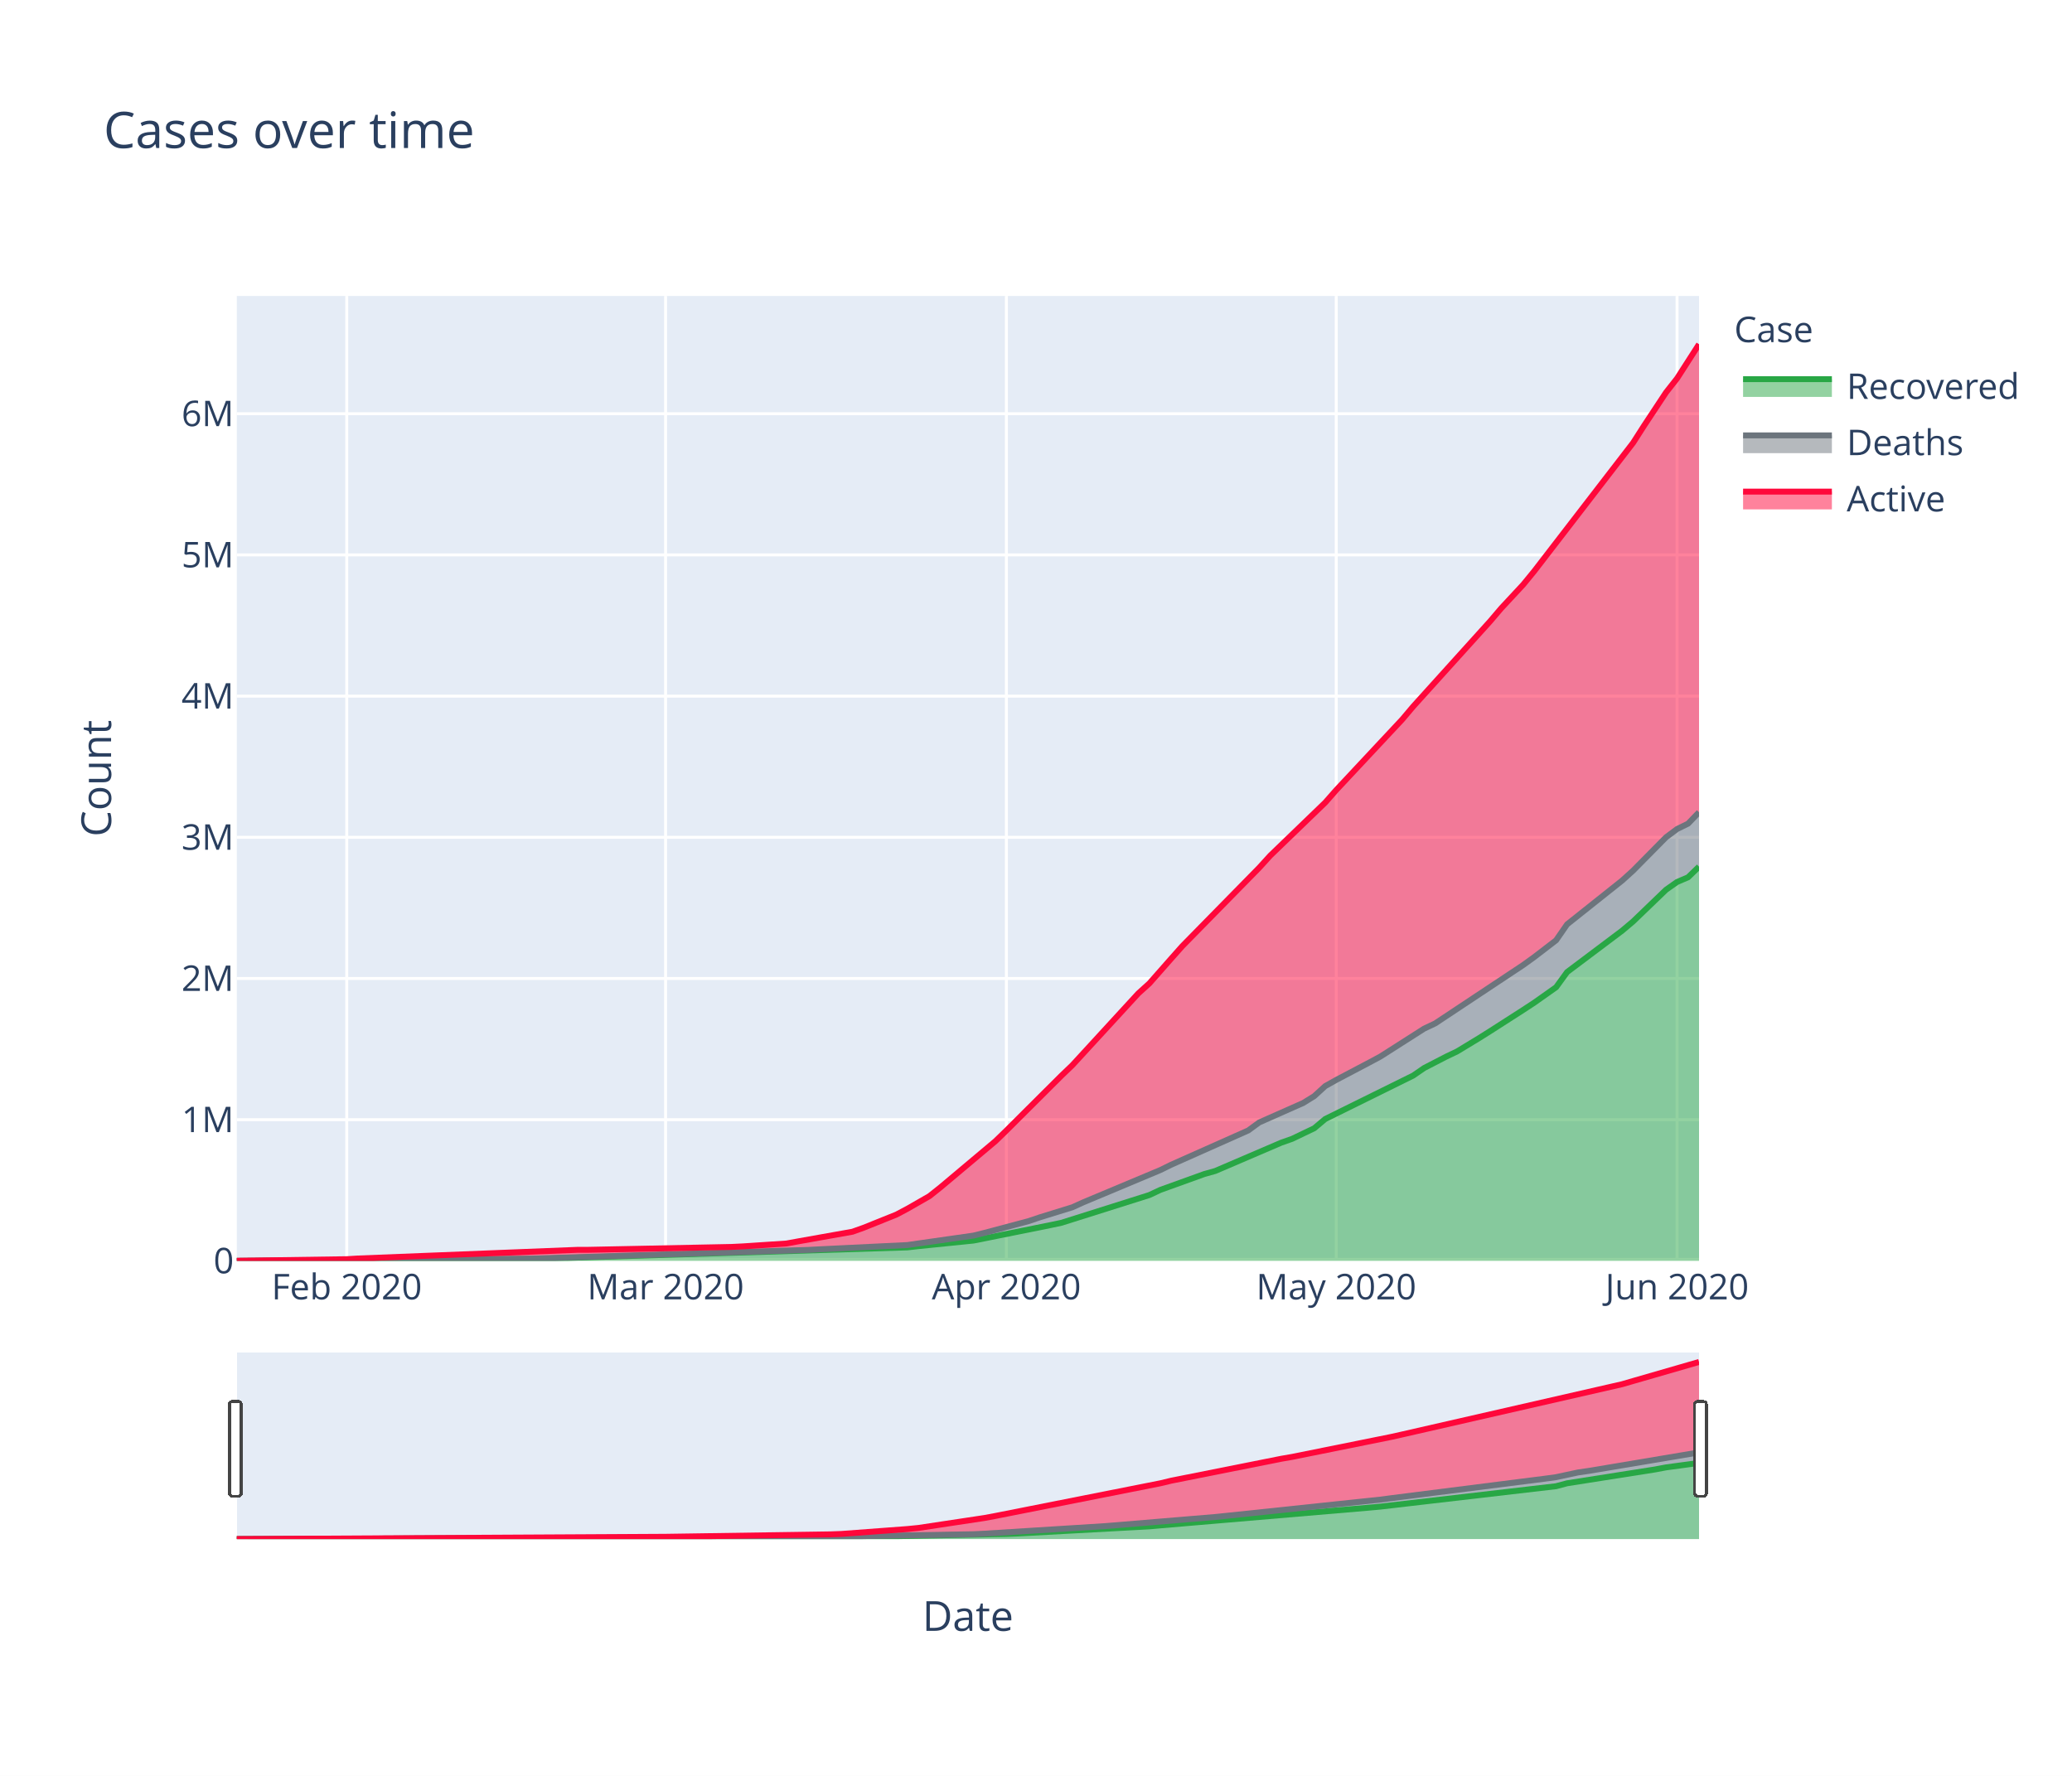
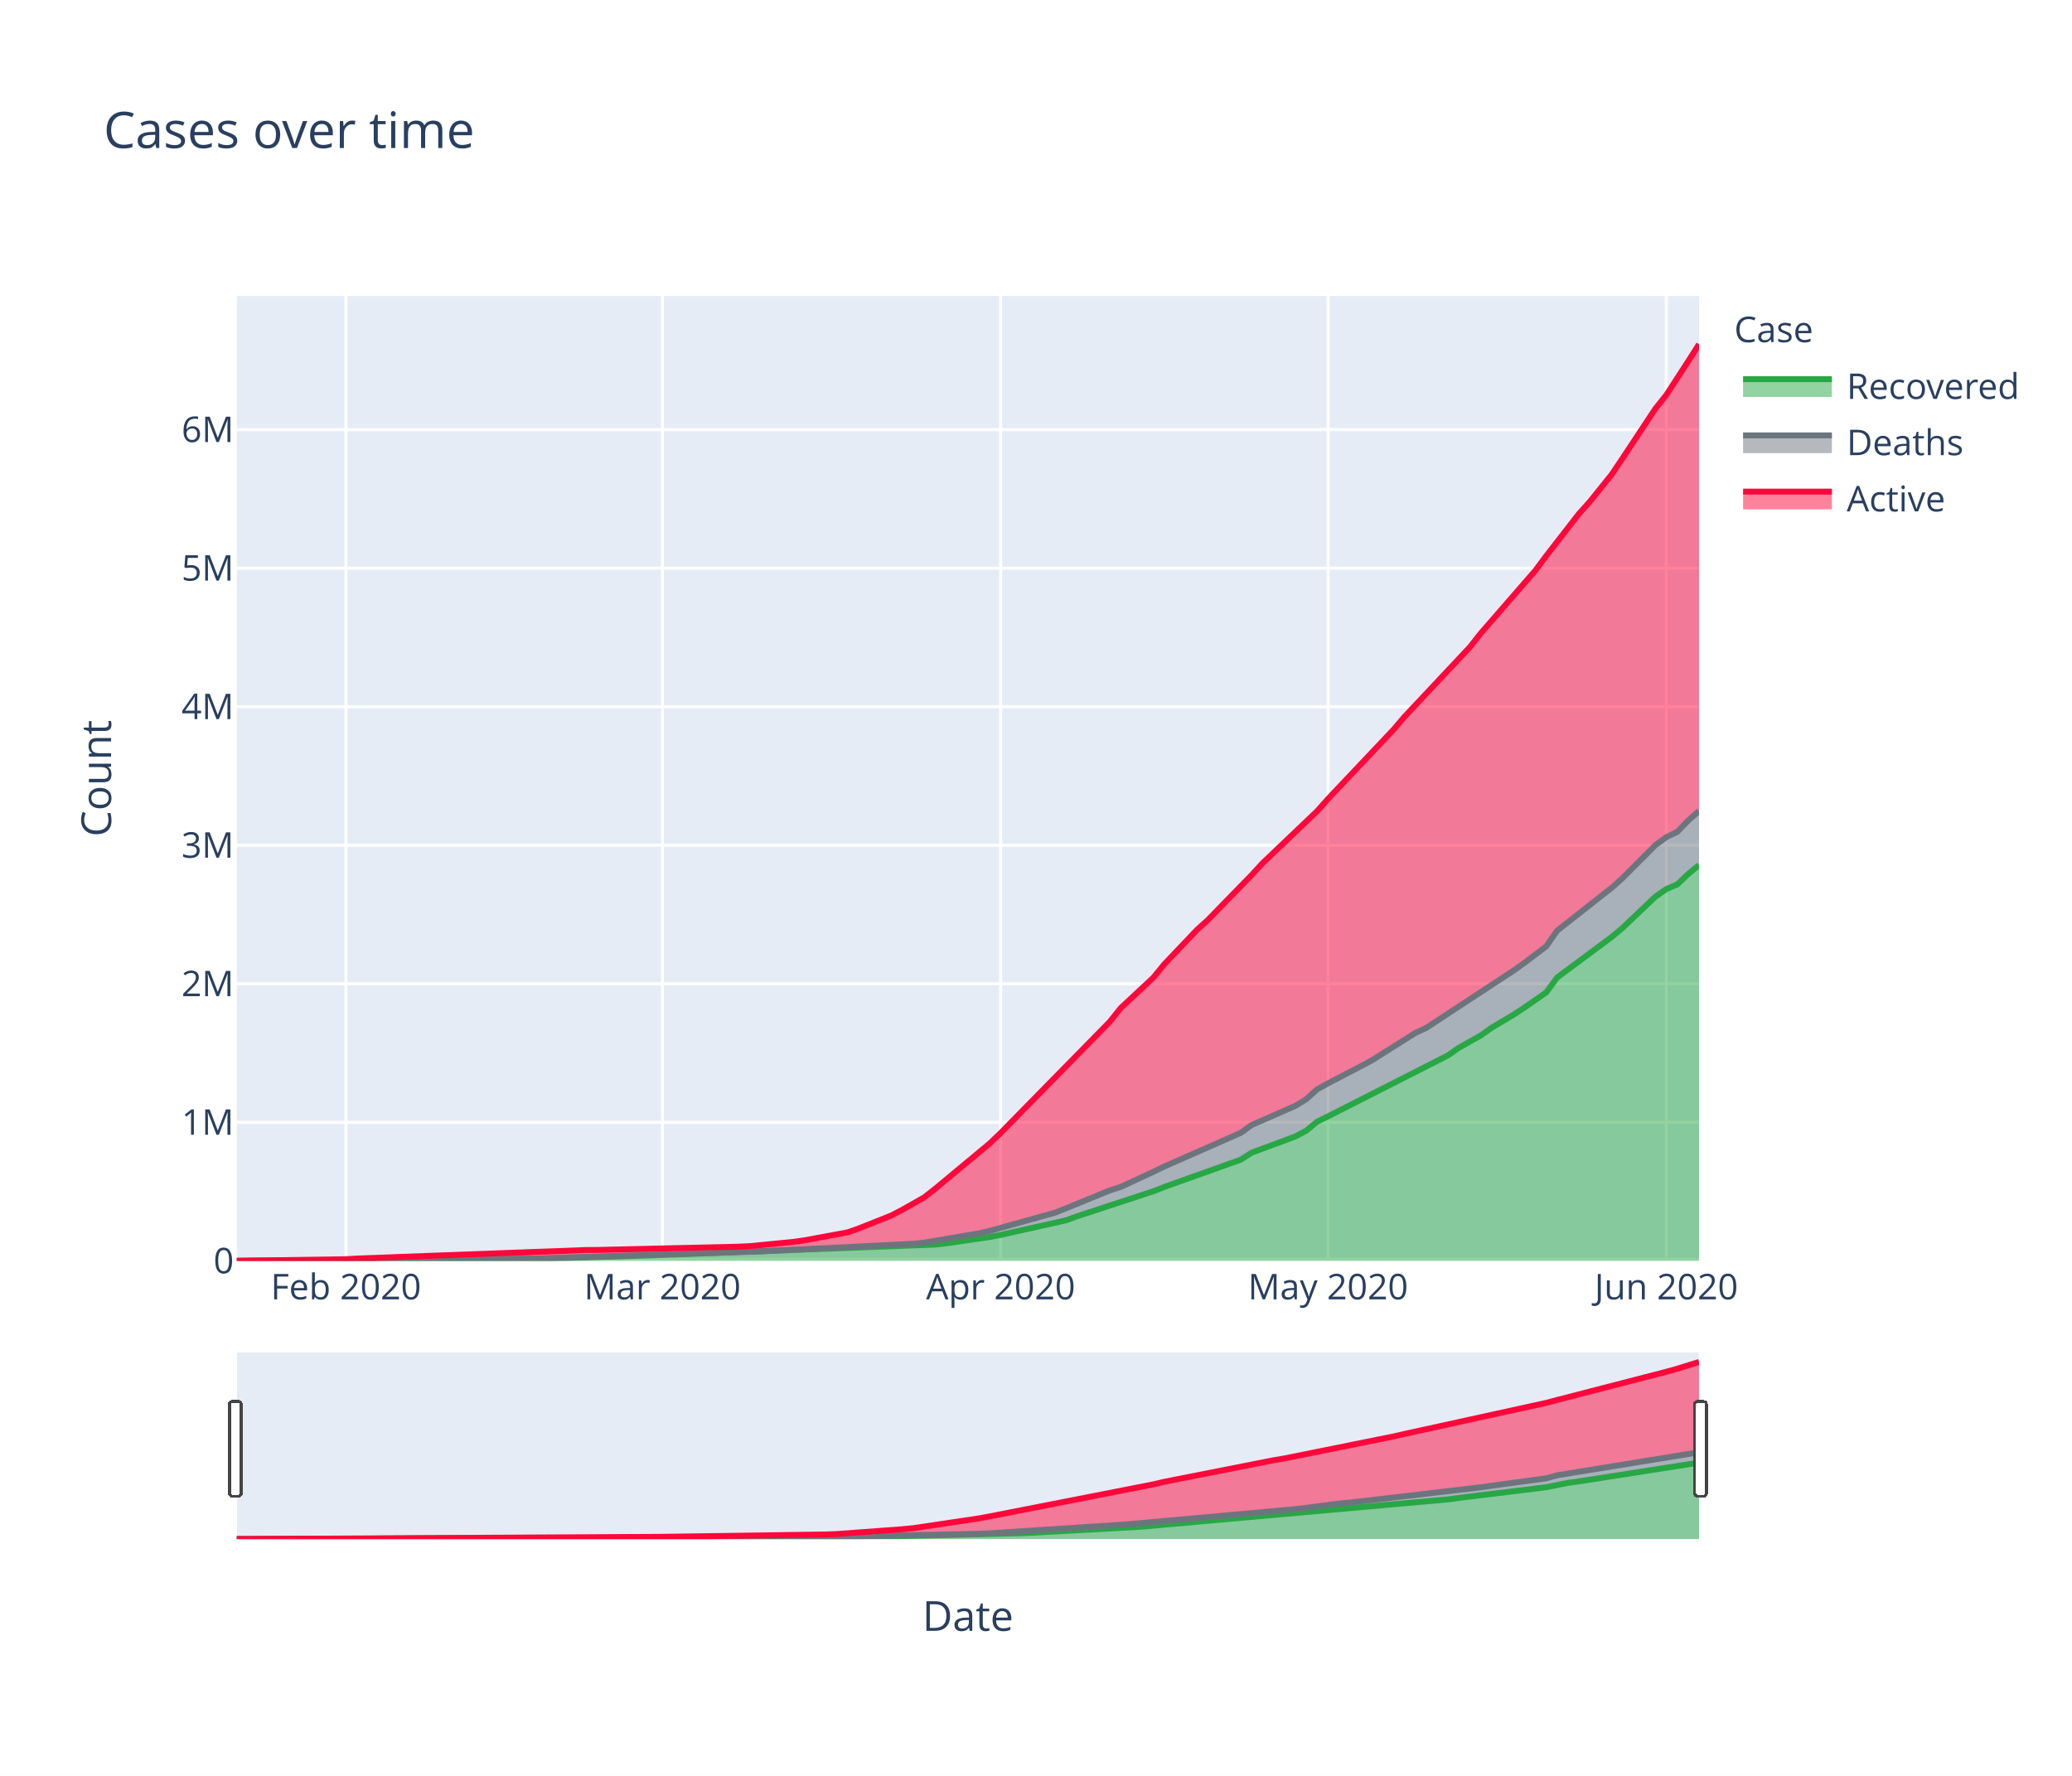
<svg xmlns="http://www.w3.org/2000/svg" class="main-svg" width="700" height="600" style="" viewBox="0 0 700 600">
  <rect x="0" y="0" width="700" height="600" style="fill: rgb(255, 255, 255); fill-opacity: 1;" />
-   <defs id="defs-ade8c0">
+   <defs id="defs-f7fbab">
    <g class="clips">
-       <clipPath id="clipade8c0xyplot" class="plotclip">
+       <clipPath id="clipf7fbabxyplot" class="plotclip">
        <rect width="494" height="326" />
      </clipPath>
-       <clipPath class="axesclip" id="clipade8c0x">
+       <clipPath class="axesclip" id="clipf7fbabx">
        <rect x="80" y="0" width="494" height="600" />
      </clipPath>
-       <clipPath class="axesclip" id="clipade8c0y">
+       <clipPath class="axesclip" id="clipf7fbaby">
        <rect x="0" y="100" width="700" height="326" />
      </clipPath>
-       <clipPath class="axesclip" id="clipade8c0xy">
+       <clipPath class="axesclip" id="clipf7fbabxy">
        <rect x="80" y="100" width="494" height="326" />
      </clipPath>
    </g>
    <g class="gradients" />
  </defs>
  <g class="bglayer">
    <rect class="bg" x="80" y="100" width="494" height="326" style="fill: rgb(229, 236, 246); fill-opacity: 1; stroke-width: 0;" />
  </g>
  <g class="layer-below">
    <g class="imagelayer" />
    <g class="shapelayer" />
  </g>
  <g class="cartesianlayer">
    <g class="subplot xy">
      <g class="layer-subplot">
        <g class="shapelayer" />
        <g class="imagelayer" />
      </g>
      <g class="gridlayer">
        <g class="x">
-           <path class="xgrid crisp" transform="translate(117.14,0)" d="M0,100v326" style="stroke: rgb(255, 255, 255); stroke-opacity: 1; stroke-width: 1px;" />
-           <path class="xgrid crisp" transform="translate(224.86,0)" d="M0,100v326" style="stroke: rgb(255, 255, 255); stroke-opacity: 1; stroke-width: 1px;" />
-           <path class="xgrid crisp" transform="translate(340,0)" d="M0,100v326" style="stroke: rgb(255, 255, 255); stroke-opacity: 1; stroke-width: 1px;" />
-           <path class="xgrid crisp" transform="translate(451.43,0)" d="M0,100v326" style="stroke: rgb(255, 255, 255); stroke-opacity: 1; stroke-width: 1px;" />
-           <path class="xgrid crisp" transform="translate(566.57,0)" d="M0,100v326" style="stroke: rgb(255, 255, 255); stroke-opacity: 1; stroke-width: 1px;" />
+           <path class="xgrid crisp" transform="translate(116.87,0)" d="M0,100v326" style="stroke: rgb(255, 255, 255); stroke-opacity: 1; stroke-width: 1px;" />
+           <path class="xgrid crisp" transform="translate(223.78,0)" d="M0,100v326" style="stroke: rgb(255, 255, 255); stroke-opacity: 1; stroke-width: 1px;" />
+           <path class="xgrid crisp" transform="translate(338.06,0)" d="M0,100v326" style="stroke: rgb(255, 255, 255); stroke-opacity: 1; stroke-width: 1px;" />
+           <path class="xgrid crisp" transform="translate(448.66,0)" d="M0,100v326" style="stroke: rgb(255, 255, 255); stroke-opacity: 1; stroke-width: 1px;" />
+           <path class="xgrid crisp" transform="translate(562.94,0)" d="M0,100v326" style="stroke: rgb(255, 255, 255); stroke-opacity: 1; stroke-width: 1px;" />
        </g>
        <g class="y">
-           <path class="ygrid crisp" transform="translate(0,378.3)" d="M80,0h494" style="stroke: rgb(255, 255, 255); stroke-opacity: 1; stroke-width: 1px;" />
-           <path class="ygrid crisp" transform="translate(0,330.59)" d="M80,0h494" style="stroke: rgb(255, 255, 255); stroke-opacity: 1; stroke-width: 1px;" />
-           <path class="ygrid crisp" transform="translate(0,282.89)" d="M80,0h494" style="stroke: rgb(255, 255, 255); stroke-opacity: 1; stroke-width: 1px;" />
-           <path class="ygrid crisp" transform="translate(0,235.19)" d="M80,0h494" style="stroke: rgb(255, 255, 255); stroke-opacity: 1; stroke-width: 1px;" />
-           <path class="ygrid crisp" transform="translate(0,187.48)" d="M80,0h494" style="stroke: rgb(255, 255, 255); stroke-opacity: 1; stroke-width: 1px;" />
-           <path class="ygrid crisp" transform="translate(0,139.78)" d="M80,0h494" style="stroke: rgb(255, 255, 255); stroke-opacity: 1; stroke-width: 1px;" />
+           <path class="ygrid crisp" transform="translate(0,379.19)" d="M80,0h494" style="stroke: rgb(255, 255, 255); stroke-opacity: 1; stroke-width: 1px;" />
+           <path class="ygrid crisp" transform="translate(0,332.38)" d="M80,0h494" style="stroke: rgb(255, 255, 255); stroke-opacity: 1; stroke-width: 1px;" />
+           <path class="ygrid crisp" transform="translate(0,285.58)" d="M80,0h494" style="stroke: rgb(255, 255, 255); stroke-opacity: 1; stroke-width: 1px;" />
+           <path class="ygrid crisp" transform="translate(0,238.77)" d="M80,0h494" style="stroke: rgb(255, 255, 255); stroke-opacity: 1; stroke-width: 1px;" />
+           <path class="ygrid crisp" transform="translate(0,191.96)" d="M80,0h494" style="stroke: rgb(255, 255, 255); stroke-opacity: 1; stroke-width: 1px;" />
+           <path class="ygrid crisp" transform="translate(0,145.15)" d="M80,0h494" style="stroke: rgb(255, 255, 255); stroke-opacity: 1; stroke-width: 1px;" />
        </g>
      </g>
      <g class="zerolinelayer">
        <path class="yzl zl crisp" transform="translate(0,426)" d="M80,0h494" style="stroke: rgb(255, 255, 255); stroke-opacity: 1; stroke-width: 2px;" />
      </g>
      <path class="xlines-below" />
      <path class="ylines-below" />
      <g class="overlines-below" />
      <g class="xaxislayer-below" />
      <g class="yaxislayer-below" />
      <g class="overaxes-below" />
-       <g class="plot" transform="translate(80, 100)" clip-path="url('#clipade8c0xyplot')">
+       <g class="plot" transform="translate(80, 100)" clip-path="url('#clipf7fbabxyplot')">
        <g class="scatterlayer mlayer">
-           <g class="trace scatter tracea682ce" style="stroke-miterlimit: 2;">
+           <g class="trace scatter tracef809a4" style="stroke-miterlimit: 2;">
            <g class="fills">
              <g>
-                 <path class="js-fill" d="M494,326L0,326L0,326L100.29,325.32L104,325.23L226.57,321.45L230.29,321.02L248.86,319.14L252.57,318.41L274.86,313.92L278.57,313.14L308.29,303.76L312,302.02L326.86,296.66L330.57,295.62L352.86,286.06L356.57,284.75L364,281.19L367.71,278.07L397.43,263.39L401.14,260.84L408.57,257L412.29,255.22L419.71,250.72L423.43,248.38L434.57,241.23L438.29,238.79L445.71,233.55L449.43,228.42L468,214.46L471.71,211.33L482.86,200.6L486.57,197.99L490.29,196.4L494,192.81" style="fill: rgb(40, 167, 69); fill-opacity: 0.5; stroke-width: 0;" />
+                 <path class="js-fill" d="M494,326L0,326L0,326L103.22,325.25L106.91,325.15L140.09,324.14L143.78,324L235.94,320.48L239.63,320.08L254.37,317.93L258.06,317.23L280.18,312.28L283.87,310.94L309.67,302.47L313.36,301.02L339.16,291.81L342.85,289.45L357.6,283.97L361.28,282.03L364.97,278.97L368.66,277.17L409.21,256.55L412.9,253.97L420.27,249.83L423.96,247.21L431.33,242.83L435.01,240.42L442.39,235.28L446.07,230.25L464.51,216.56L468.19,213.48L479.25,202.95L482.94,200.39L486.63,198.83L490.31,195.31L494,192.27" style="fill: rgb(40, 167, 69); fill-opacity: 0.5; stroke-width: 0;" />
              </g>
              <g>
-                 <path class="js-fill" d="M0,326L96.57,325.31L100.29,325.22L193.14,322.29L196.86,322.09L226.57,320.65L230.29,320.11L248.86,317.46L252.57,316.54L267.43,312.59L271.14,311.34L282.29,307.89L286,306.21L312,295.32L315.71,293.5L341.71,281.93L345.43,279.22L360.29,272.64L364,270.34L367.71,266.95L371.43,264.86L382.57,258.99L386.29,257L401.14,247.53L404.86,245.77L434.57,226.06L438.29,223.38L445.71,217.68L449.43,212.3L468,197.52L471.71,194.16L482.86,182.87L486.57,180.1L490.29,178.28L494,174.42L494,192.81L490.29,196.4L486.57,197.99L482.86,200.6L471.71,211.33L468,214.46L449.43,228.42L445.71,233.55L438.29,238.79L434.57,241.23L423.43,248.38L419.71,250.72L412.29,255.22L408.57,257L401.14,260.84L397.43,263.39L367.71,278.07L364,281.19L356.57,284.75L352.86,286.06L330.57,295.62L326.86,296.66L312,302.02L308.29,303.76L278.57,313.14L274.86,313.92L252.57,318.41L248.86,319.14L230.29,321.02L226.57,321.45L104,325.23L100.29,325.32L0,326Z" style="fill: rgb(108, 117, 125); fill-opacity: 0.5; stroke-width: 0;" />
+                 <path class="js-fill" d="M0,326L95.85,325.32L99.54,325.23L173.27,322.9L176.96,322.8L228.57,320.22L232.25,319.83L250.69,316.71L254.37,315.87L276.49,309.7L280.18,308.23L294.93,302.19L298.61,301.02L309.67,295.9L313.36,294.11L339.16,282.75L342.85,280.1L357.6,273.64L361.28,271.39L364.97,268.06L368.66,266.01L379.72,260.25L383.4,258.29L398.15,249L401.84,247.28L431.33,227.93L435.01,225.31L442.39,219.71L446.07,214.43L464.51,199.93L468.19,196.63L479.25,185.55L482.94,182.84L486.63,181.05L490.31,177.26L494,173.98L494,192.27L490.31,195.31L486.63,198.83L482.94,200.39L479.25,202.95L468.19,213.48L464.51,216.56L446.07,230.25L442.39,235.28L435.01,240.42L431.33,242.83L423.96,247.21L420.27,249.83L412.9,253.97L409.21,256.55L368.66,277.17L364.97,278.97L361.28,282.03L357.6,283.97L342.85,289.45L339.16,291.81L313.36,301.02L309.67,302.47L283.87,310.94L280.18,312.28L258.06,317.23L254.37,317.93L239.63,320.08L235.94,320.48L143.78,324L140.09,324.14L106.91,325.15L103.22,325.25L0,326Z" style="fill: rgb(108, 117, 125); fill-opacity: 0.5; stroke-width: 0;" />
              </g>
            </g>
            <g class="errorbars" />
            <g class="lines">
-               <path class="js-line" d="M0,326L100.29,325.32L104,325.23L226.57,321.45L230.29,321.02L248.86,319.14L252.57,318.41L274.86,313.92L278.57,313.14L308.29,303.76L312,302.02L326.86,296.66L330.57,295.62L352.86,286.06L356.57,284.75L364,281.19L367.71,278.07L397.43,263.39L401.14,260.84L408.57,257L412.29,255.22L419.71,250.72L423.43,248.38L434.57,241.23L438.29,238.79L445.71,233.55L449.43,228.42L468,214.46L471.71,211.33L482.86,200.6L486.57,197.99L490.29,196.4L494,192.81" style="vector-effect: non-scaling-stroke; fill: none; stroke: rgb(40, 167, 69); stroke-opacity: 1; stroke-width: 2px; opacity: 1;" />
+               <path class="js-line" d="M0,326L103.22,325.25L106.91,325.15L140.09,324.14L143.78,324L235.94,320.48L239.63,320.08L254.37,317.93L258.06,317.23L280.18,312.28L283.87,310.94L309.67,302.47L313.36,301.02L339.16,291.81L342.85,289.45L357.6,283.97L361.28,282.03L364.97,278.97L368.66,277.17L409.21,256.55L412.9,253.97L420.27,249.83L423.96,247.21L431.33,242.83L435.01,240.42L442.39,235.28L446.07,230.25L464.51,216.56L468.19,213.48L479.25,202.95L482.94,200.39L486.63,198.83L490.31,195.31L494,192.27" style="vector-effect: non-scaling-stroke; fill: none; stroke: rgb(40, 167, 69); stroke-opacity: 1; stroke-width: 2px; opacity: 1;" />
            </g>
            <g class="points" />
            <g class="text" />
          </g>
-           <g class="trace scatter trace8e4d08" style="stroke-miterlimit: 2;">
+           <g class="trace scatter trace201209" style="stroke-miterlimit: 2;">
            <g class="fills">
              <g>
-                 <path class="js-fill" d="M0,325.97L37.14,325.43L40.86,325.2L115.14,322.27L118.86,322.26L167.14,321.29L170.86,321.11L185.71,320.13L189.43,319.45L208,316.15L211.71,314.83L222.86,310.35L226.57,308.38L234,304.12L237.71,301.17L256.29,285.56L260,281.96L278.57,263.45L282.29,259.88L304.57,235.62L308.29,232.26L315.71,223.84L319.43,219.65L345.43,193.15L349.14,189.07L367.71,171.15L371.43,166.92L393.71,143.09L397.43,138.69L423.43,109.9L427.14,105.54L434.57,97.55L438.29,93.01L471.71,49.63L475.43,43.82L482.86,32.58L486.57,27.86L494,16.3L494,174.42L490.29,178.28L486.57,180.1L482.86,182.87L471.71,194.16L468,197.52L449.43,212.3L445.71,217.68L438.29,223.38L434.57,226.06L404.86,245.77L401.14,247.53L386.29,257L382.57,258.99L371.43,264.86L367.71,266.95L364,270.34L360.29,272.64L345.43,279.22L341.71,281.93L315.71,293.5L312,295.32L286,306.21L282.29,307.89L271.14,311.34L267.43,312.59L252.57,316.54L248.86,317.46L230.29,320.11L226.57,320.65L196.86,322.09L193.14,322.29L100.29,325.22L96.57,325.31L0,326Z" style="fill: rgb(255, 7, 58); fill-opacity: 0.5; stroke-width: 0;" />
+                 <path class="js-fill" d="M0,325.97L36.87,325.44L40.55,325.21L117.97,322.33L121.66,322.31L169.58,321.2L173.27,321.03L188.01,319.58L191.7,319.07L206.45,316.34L210.13,315.04L221.19,310.64L224.88,308.71L232.25,304.53L235.94,301.64L254.37,286.32L258.06,282.79L294.93,245.21L298.61,240.59L309.67,230.27L313.36,225.76L324.42,214.12L328.1,210.79L342.85,195.64L346.54,191.64L364.97,174.06L368.66,169.91L390.78,146.52L394.46,142.2L416.58,118.64L420.27,113.96L438.7,92.76L442.39,87.81L453.45,73.56L457.13,69.47L464.51,60.29L468.19,54.81L479.25,38.08L482.94,33.46L490.31,22.11L494,16.3L494,173.98L490.31,177.26L486.63,181.05L482.94,182.84L479.25,185.55L468.19,196.63L464.51,199.93L446.07,214.43L442.39,219.71L435.01,225.31L431.33,227.93L401.84,247.28L398.15,249L383.4,258.29L379.72,260.25L368.66,266.01L364.97,268.06L361.28,271.39L357.6,273.64L342.85,280.1L339.16,282.75L313.36,294.11L309.67,295.9L298.61,301.02L294.93,302.19L280.18,308.23L276.49,309.7L254.37,315.87L250.69,316.71L232.25,319.83L228.57,320.22L176.96,322.8L173.27,322.9L99.54,325.23L95.85,325.32L0,326Z" style="fill: rgb(255, 7, 58); fill-opacity: 0.5; stroke-width: 0;" />
              </g>
            </g>
            <g class="errorbars" />
            <g class="lines">
-               <path class="js-line" d="M0,326L96.57,325.31L100.29,325.22L193.14,322.29L196.86,322.09L226.57,320.65L230.29,320.11L248.86,317.46L252.57,316.54L267.43,312.59L271.14,311.34L282.29,307.89L286,306.21L312,295.32L315.71,293.5L341.71,281.93L345.43,279.22L360.29,272.64L364,270.34L367.71,266.95L371.43,264.86L382.57,258.99L386.29,257L401.14,247.53L404.86,245.77L434.57,226.06L438.29,223.38L445.71,217.68L449.43,212.3L468,197.52L471.71,194.16L482.86,182.87L486.57,180.1L490.29,178.28L494,174.42" style="vector-effect: non-scaling-stroke; fill: none; stroke: rgb(108, 117, 125); stroke-opacity: 1; stroke-width: 2px; opacity: 1;" />
+               <path class="js-line" d="M0,326L95.85,325.32L99.54,325.23L173.27,322.9L176.96,322.8L228.57,320.22L232.25,319.83L250.69,316.71L254.37,315.87L276.49,309.7L280.18,308.23L294.93,302.19L298.61,301.02L309.67,295.9L313.36,294.11L339.16,282.75L342.85,280.1L357.6,273.64L361.28,271.39L364.97,268.06L368.66,266.01L379.72,260.25L383.4,258.29L398.15,249L401.84,247.28L431.33,227.93L435.01,225.31L442.39,219.71L446.07,214.43L464.51,199.93L468.19,196.63L479.25,185.55L482.94,182.84L486.63,181.05L490.31,177.26L494,173.98" style="vector-effect: non-scaling-stroke; fill: none; stroke: rgb(108, 117, 125); stroke-opacity: 1; stroke-width: 2px; opacity: 1;" />
            </g>
            <g class="points" />
            <g class="text" />
          </g>
-           <g class="trace scatter trace390d2e" style="stroke-miterlimit: 2;">
+           <g class="trace scatter trace3e3e44" style="stroke-miterlimit: 2;">
            <g class="fills" />
            <g class="errorbars" />
            <g class="lines">
-               <path class="js-line" d="M0,325.97L37.14,325.43L40.86,325.2L115.14,322.27L118.86,322.26L167.14,321.29L170.86,321.11L185.71,320.13L189.43,319.45L208,316.15L211.71,314.83L222.86,310.35L226.57,308.38L234,304.12L237.71,301.17L256.29,285.56L260,281.96L278.57,263.45L282.29,259.88L304.57,235.62L308.29,232.26L315.71,223.84L319.43,219.65L345.43,193.15L349.14,189.07L367.71,171.15L371.43,166.92L393.71,143.09L397.43,138.69L423.43,109.9L427.14,105.54L434.57,97.55L438.29,93.01L471.71,49.63L475.43,43.82L482.86,32.58L486.57,27.86L494,16.3" style="vector-effect: non-scaling-stroke; fill: none; stroke: rgb(255, 7, 58); stroke-opacity: 1; stroke-width: 2px; opacity: 1;" />
+               <path class="js-line" d="M0,325.97L36.87,325.44L40.55,325.21L117.97,322.33L121.66,322.31L169.58,321.2L173.27,321.03L188.01,319.58L191.7,319.07L206.45,316.34L210.13,315.04L221.19,310.64L224.88,308.71L232.25,304.53L235.94,301.64L254.37,286.32L258.06,282.79L294.93,245.21L298.61,240.59L309.67,230.27L313.36,225.76L324.42,214.12L328.1,210.79L342.85,195.64L346.54,191.64L364.97,174.06L368.66,169.91L390.78,146.52L394.46,142.2L416.58,118.64L420.27,113.96L438.7,92.76L442.39,87.81L453.45,73.56L457.13,69.47L464.51,60.29L468.19,54.81L479.25,38.08L482.94,33.46L490.31,22.11L494,16.3" style="vector-effect: non-scaling-stroke; fill: none; stroke: rgb(255, 7, 58); stroke-opacity: 1; stroke-width: 2px; opacity: 1;" />
            </g>
            <g class="points" />
            <g class="text" />
          </g>
        </g>
      </g>
      <g class="overplot" />
      <path class="xlines-above crisp" style="fill: none;" d="M0,0" />
      <path class="ylines-above crisp" style="fill: none;" d="M0,0" />
      <g class="overlines-above" />
      <g class="xaxislayer-above">
        <g class="xtick">
-           <text text-anchor="middle" x="0" y="439" transform="translate(117.14,0)" style="font-family: 'Open Sans', verdana, arial, sans-serif; font-size: 12px; fill: rgb(42, 63, 95); fill-opacity: 1; white-space: pre;">Feb 2020</text>
-         </g>
-         <g class="xtick">
-           <text text-anchor="middle" x="0" y="439" transform="translate(224.86,0)" style="font-family: 'Open Sans', verdana, arial, sans-serif; font-size: 12px; fill: rgb(42, 63, 95); fill-opacity: 1; white-space: pre;">Mar 2020</text>
-         </g>
-         <g class="xtick">
-           <text text-anchor="middle" x="0" y="439" transform="translate(340,0)" style="font-family: 'Open Sans', verdana, arial, sans-serif; font-size: 12px; fill: rgb(42, 63, 95); fill-opacity: 1; white-space: pre;">Apr 2020</text>
-         </g>
-         <g class="xtick">
-           <text text-anchor="middle" x="0" y="439" transform="translate(451.43,0)" style="font-family: 'Open Sans', verdana, arial, sans-serif; font-size: 12px; fill: rgb(42, 63, 95); fill-opacity: 1; white-space: pre;">May 2020</text>
-         </g>
-         <g class="xtick">
-           <text text-anchor="middle" x="0" y="439" transform="translate(566.57,0)" style="font-family: 'Open Sans', verdana, arial, sans-serif; font-size: 12px; fill: rgb(42, 63, 95); fill-opacity: 1; white-space: pre;">Jun 2020</text>
+           <text text-anchor="middle" x="0" y="439" transform="translate(116.87,0)" style="font-family: 'Open Sans', verdana, arial, sans-serif; font-size: 12px; fill: rgb(42, 63, 95); fill-opacity: 1; white-space: pre;">Feb 2020</text>
+         </g>
+         <g class="xtick">
+           <text text-anchor="middle" x="0" y="439" transform="translate(223.78,0)" style="font-family: 'Open Sans', verdana, arial, sans-serif; font-size: 12px; fill: rgb(42, 63, 95); fill-opacity: 1; white-space: pre;">Mar 2020</text>
+         </g>
+         <g class="xtick">
+           <text text-anchor="middle" x="0" y="439" transform="translate(338.06,0)" style="font-family: 'Open Sans', verdana, arial, sans-serif; font-size: 12px; fill: rgb(42, 63, 95); fill-opacity: 1; white-space: pre;">Apr 2020</text>
+         </g>
+         <g class="xtick">
+           <text text-anchor="middle" x="0" y="439" transform="translate(448.66,0)" style="font-family: 'Open Sans', verdana, arial, sans-serif; font-size: 12px; fill: rgb(42, 63, 95); fill-opacity: 1; white-space: pre;">May 2020</text>
+         </g>
+         <g class="xtick">
+           <text text-anchor="middle" x="0" y="439" transform="translate(562.94,0)" style="font-family: 'Open Sans', verdana, arial, sans-serif; font-size: 12px; fill: rgb(42, 63, 95); fill-opacity: 1; white-space: pre;">Jun 2020</text>
        </g>
      </g>
      <g class="yaxislayer-above">
        <g class="ytick">
          <text text-anchor="end" x="79" y="4.2" transform="translate(0,426)" style="font-family: 'Open Sans', verdana, arial, sans-serif; font-size: 12px; fill: rgb(42, 63, 95); fill-opacity: 1; white-space: pre;">0</text>
        </g>
        <g class="ytick">
-           <text text-anchor="end" x="79" y="4.2" transform="translate(0,378.3)" style="font-family: 'Open Sans', verdana, arial, sans-serif; font-size: 12px; fill: rgb(42, 63, 95); fill-opacity: 1; white-space: pre;">1M</text>
-         </g>
-         <g class="ytick">
-           <text text-anchor="end" x="79" y="4.2" transform="translate(0,330.59)" style="font-family: 'Open Sans', verdana, arial, sans-serif; font-size: 12px; fill: rgb(42, 63, 95); fill-opacity: 1; white-space: pre;">2M</text>
-         </g>
-         <g class="ytick">
-           <text text-anchor="end" x="79" y="4.2" transform="translate(0,282.89)" style="font-family: 'Open Sans', verdana, arial, sans-serif; font-size: 12px; fill: rgb(42, 63, 95); fill-opacity: 1; white-space: pre;">3M</text>
-         </g>
-         <g class="ytick">
-           <text text-anchor="end" x="79" y="4.2" transform="translate(0,235.19)" style="font-family: 'Open Sans', verdana, arial, sans-serif; font-size: 12px; fill: rgb(42, 63, 95); fill-opacity: 1; white-space: pre;">4M</text>
-         </g>
-         <g class="ytick">
-           <text text-anchor="end" x="79" y="4.2" transform="translate(0,187.48)" style="font-family: 'Open Sans', verdana, arial, sans-serif; font-size: 12px; fill: rgb(42, 63, 95); fill-opacity: 1; white-space: pre;">5M</text>
-         </g>
-         <g class="ytick">
-           <text text-anchor="end" x="79" y="4.2" transform="translate(0,139.78)" style="font-family: 'Open Sans', verdana, arial, sans-serif; font-size: 12px; fill: rgb(42, 63, 95); fill-opacity: 1; white-space: pre;">6M</text>
+           <text text-anchor="end" x="79" y="4.2" transform="translate(0,379.19)" style="font-family: 'Open Sans', verdana, arial, sans-serif; font-size: 12px; fill: rgb(42, 63, 95); fill-opacity: 1; white-space: pre;">1M</text>
+         </g>
+         <g class="ytick">
+           <text text-anchor="end" x="79" y="4.2" transform="translate(0,332.38)" style="font-family: 'Open Sans', verdana, arial, sans-serif; font-size: 12px; fill: rgb(42, 63, 95); fill-opacity: 1; white-space: pre;">2M</text>
+         </g>
+         <g class="ytick">
+           <text text-anchor="end" x="79" y="4.2" transform="translate(0,285.58)" style="font-family: 'Open Sans', verdana, arial, sans-serif; font-size: 12px; fill: rgb(42, 63, 95); fill-opacity: 1; white-space: pre;">3M</text>
+         </g>
+         <g class="ytick">
+           <text text-anchor="end" x="79" y="4.2" transform="translate(0,238.77)" style="font-family: 'Open Sans', verdana, arial, sans-serif; font-size: 12px; fill: rgb(42, 63, 95); fill-opacity: 1; white-space: pre;">4M</text>
+         </g>
+         <g class="ytick">
+           <text text-anchor="end" x="79" y="4.2" transform="translate(0,191.96)" style="font-family: 'Open Sans', verdana, arial, sans-serif; font-size: 12px; fill: rgb(42, 63, 95); fill-opacity: 1; white-space: pre;">5M</text>
+         </g>
+         <g class="ytick">
+           <text text-anchor="end" x="79" y="4.2" transform="translate(0,145.15)" style="font-family: 'Open Sans', verdana, arial, sans-serif; font-size: 12px; fill: rgb(42, 63, 95); fill-opacity: 1; white-space: pre;">6M</text>
        </g>
      </g>
      <g class="overaxes-above" />
    </g>
  </g>
  <g class="polarlayer" />
  <g class="ternarylayer" />
  <g class="geolayer" />
  <g class="funnelarealayer" />
  <g class="pielayer" />
  <g class="treemaplayer" />
  <g class="sunburstlayer" />
  <g class="glimages" />
-   <defs id="topdefs-ade8c0">
+   <defs id="topdefs-f7fbab">
    <g class="clips" />
-     <clipPath id="legendade8c0">
+     <clipPath id="legendf7fbab">
      <rect width="104" height="83" x="0" y="0" />
    </clipPath>
-     <clipPath id="rangesliderx-ade8c0">
+     <clipPath id="rangesliderx-f7fbab">
      <rect x="0" y="0" width="494" height="63" />
    </clipPath>
  </defs>
  <g class="layer-above">
    <g class="imagelayer" />
    <g class="shapelayer" />
  </g>
  <g class="infolayer">
    <g class="legend" pointer-events="all" transform="translate(583.88, 100)">
      <rect class="bg" shape-rendering="crispEdges" style="stroke: rgb(68, 68, 68); stroke-opacity: 1; fill: rgb(255, 255, 255); fill-opacity: 1; stroke-width: 0px;" width="104" height="83" x="0" y="0" />
-       <g class="scrollbox" transform="translate(0, 0)" clip-path="url('#legendade8c0')">
+       <g class="scrollbox" transform="translate(0, 0)" clip-path="url('#legendf7fbab')">
        <text class="legendtitletext user-select-none" text-anchor="start" x="2" y="15.6" style="font-family: 'Open Sans', verdana, arial, sans-serif; font-size: 12px; fill: rgb(42, 63, 95); fill-opacity: 1; white-space: pre;">Case</text>
        <g class="groups" transform="translate(0, 0)">
          <g class="traces" transform="translate(0, 30.1)" style="opacity: 1;">
            <text class="legendtext user-select-none" text-anchor="start" x="40" y="4.68" style="font-family: 'Open Sans', verdana, arial, sans-serif; font-size: 12px; fill: rgb(42, 63, 95); fill-opacity: 1; white-space: pre;">Recovered</text>
            <g class="layers">
              <g class="legendfill">
                <path class="js-fill" d="M5,-2h30v6h-30z" style="stroke-width: 0; fill: rgb(40, 167, 69); fill-opacity: 0.5;" />
              </g>
              <g class="legendlines">
                <path class="js-line" d="M5,-2h30" style="fill: none; stroke: rgb(40, 167, 69); stroke-opacity: 1; stroke-width: 2px;" />
              </g>
              <g class="legendsymbols">
                <g class="legendpoints" />
              </g>
            </g>
            <rect class="legendtoggle" pointer-events="all" x="0" y="-9.5" width="98.031" height="19" style="cursor: pointer; fill: rgb(0, 0, 0); fill-opacity: 0;" />
          </g>
        </g>
        <g class="groups" transform="translate(0, 0)">
          <g class="traces" transform="translate(0, 49.1)" style="opacity: 1;">
            <text class="legendtext user-select-none" text-anchor="start" x="40" y="4.68" style="font-family: 'Open Sans', verdana, arial, sans-serif; font-size: 12px; fill: rgb(42, 63, 95); fill-opacity: 1; white-space: pre;">Deaths</text>
            <g class="layers">
              <g class="legendfill">
                <path class="js-fill" d="M5,-2h30v6h-30z" style="stroke-width: 0; fill: rgb(108, 117, 125); fill-opacity: 0.5;" />
              </g>
              <g class="legendlines">
                <path class="js-line" d="M5,-2h30" style="fill: none; stroke: rgb(108, 117, 125); stroke-opacity: 1; stroke-width: 2px;" />
              </g>
              <g class="legendsymbols">
                <g class="legendpoints" />
              </g>
            </g>
            <rect class="legendtoggle" pointer-events="all" x="0" y="-9.5" width="98.031" height="19" style="cursor: pointer; fill: rgb(0, 0, 0); fill-opacity: 0;" />
          </g>
        </g>
        <g class="groups" transform="translate(0, 0)">
          <g class="traces" transform="translate(0, 68.1)" style="opacity: 1;">
            <text class="legendtext user-select-none" text-anchor="start" x="40" y="4.68" style="font-family: 'Open Sans', verdana, arial, sans-serif; font-size: 12px; fill: rgb(42, 63, 95); fill-opacity: 1; white-space: pre;">Active</text>
            <g class="layers">
              <g class="legendfill">
                <path class="js-fill" d="M5,-2h30v6h-30z" style="stroke-width: 0; fill: rgb(255, 7, 58); fill-opacity: 0.5;" />
              </g>
              <g class="legendlines">
                <path class="js-line" d="M5,-2h30" style="fill: none; stroke: rgb(255, 7, 58); stroke-opacity: 1; stroke-width: 2px;" />
              </g>
              <g class="legendsymbols">
                <g class="legendpoints" />
              </g>
            </g>
            <rect class="legendtoggle" pointer-events="all" x="0" y="-9.5" width="98.031" height="19" style="cursor: pointer; fill: rgb(0, 0, 0); fill-opacity: 0;" />
          </g>
        </g>
      </g>
      <rect class="scrollbar" rx="20" ry="3" width="0" height="0" x="0" y="0" style="fill: rgb(128, 139, 164); fill-opacity: 1;" />
    </g>
    <g class="g-gtitle">
      <text class="gtitle" x="35" y="50" text-anchor="start" dy="0em" style="font-family: 'Open Sans', verdana, arial, sans-serif; font-size: 17px; fill: rgb(42, 63, 95); opacity: 1; font-weight: normal; white-space: pre;">Cases over time</text>
    </g>
    <g class="rangeslider-container" pointer-events="all" transform="translate(80,457)">
      <rect class="rangeslider-bg" x="0" y="0" shape-rendering="crispEdges" width="494" height="63" transform="translate(0,0)" fill="#E5ECF6" stroke="#444" stroke-width="0" />
-       <g class="rangeslider-rangeplot xy" clip-path="url('#rangesliderx-ade8c0')">
+       <g class="rangeslider-rangeplot xy" clip-path="url('#rangesliderx-f7fbab')">
        <g class="layer-subplot">
          <g class="shapelayer" />
          <g class="imagelayer" />
        </g>
        <g class="gridlayer">
          <g class="x" />
          <g class="y" />
        </g>
        <g class="zerolinelayer" />
        <path class="xlines-below" />
        <path class="ylines-below" />
        <g class="overlines-below" />
        <g class="xaxislayer-below" />
        <g class="yaxislayer-below" />
        <g class="overaxes-below" />
        <g class="plot">
          <g class="scatterlayer mlayer rangeplot">
-             <g class="trace scatter tracea682ce" style="stroke-miterlimit: 2;">
+             <g class="trace scatter tracef809a4" style="stroke-miterlimit: 2;">
              <g class="fills">
                <g>
-                   <path class="js-fill" d="M494,63L0,63L0,63L208,62.25L211.71,62.23L260,61.27L263.71,61.12L308.29,58.7L312,58.37L382.57,52.37L386.29,52.03L445.71,45.13L449.43,44.14L479.14,39.47L482.86,38.77L494,37.26" style="fill: rgb(40, 167, 69); fill-opacity: 0.5; stroke-width: 0;" />
+                   <path class="js-fill" d="M494,63L0,63L0,63L210.13,62.25L213.82,62.22L265.43,61.01L269.12,60.83L302.3,59.01L305.99,58.78L409.21,49.58L412.9,49.08L438.7,45.93L442.39,45.47L449.76,43.99L453.45,43.49L494,37.16" style="fill: rgb(40, 167, 69); fill-opacity: 0.5; stroke-width: 0;" />
                </g>
                <g>
-                   <path class="js-fill" d="M0,63L193.14,62.28L196.86,62.24L248.86,61.35L252.57,61.17L293.43,58.61L297.14,58.31L330.57,55.53L334.29,55.15L386.29,49.67L390,49.18L442,42.58L445.71,42.07L453.14,40.48L456.86,39.94L494,33.71L494,37.26L482.86,38.77L479.14,39.47L449.43,44.14L445.71,45.13L386.29,52.03L382.57,52.37L312,58.37L308.29,58.7L263.71,61.12L260,61.27L211.71,62.23L208,62.25L0,63Z" style="fill: rgb(108, 117, 125); fill-opacity: 0.5; stroke-width: 0;" />
+                   <path class="js-fill" d="M0,63L195.39,62.26L199.07,62.24L250.69,61.21L254.37,61.04L298.61,58.17L302.3,57.88L357.6,52.88L361.28,52.45L372.34,50.99L376.03,50.67L420.27,45.5L423.96,44.96L442.39,42.46L446.07,41.44L490.31,34.26L494,33.62L494,37.16L453.45,43.49L449.76,43.99L442.39,45.47L438.7,45.93L412.9,49.08L409.21,49.58L305.99,58.78L302.3,59.01L269.12,60.83L265.43,61.01L213.82,62.22L210.13,62.25L0,63Z" style="fill: rgb(108, 117, 125); fill-opacity: 0.5; stroke-width: 0;" />
                </g>
              </g>
              <g class="errorbars" />
              <g class="lines">
-                 <path class="js-line" d="M0,63L208,62.25L211.71,62.23L260,61.27L263.71,61.12L308.29,58.7L312,58.37L382.57,52.37L386.29,52.03L445.71,45.13L449.43,44.14L479.14,39.47L482.86,38.77L494,37.26" style="vector-effect: non-scaling-stroke; fill: none; stroke: rgb(40, 167, 69); stroke-opacity: 1; stroke-width: 2px; opacity: 1;" />
+                 <path class="js-line" d="M0,63L210.13,62.25L213.82,62.22L265.43,61.01L269.12,60.83L302.3,59.01L305.99,58.78L409.21,49.58L412.9,49.08L438.7,45.93L442.39,45.47L449.76,43.99L453.45,43.49L494,37.16" style="vector-effect: non-scaling-stroke; fill: none; stroke: rgb(40, 167, 69); stroke-opacity: 1; stroke-width: 2px; opacity: 1;" />
              </g>
              <g class="points" />
              <g class="text" />
            </g>
-             <g class="trace scatter trace8e4d08" style="stroke-miterlimit: 2;">
+             <g class="trace scatter trace201209" style="stroke-miterlimit: 2;">
              <g class="fills">
                <g>
-                   <path class="js-fill" d="M0,62.99L141.14,62.24L144.86,62.22L200.57,61.4L204.29,61.26L226.57,59.6L230.29,59.23L252.57,55.87L256.29,55.18L312,44.15L315.71,43.26L352.86,35.86L356.57,35.22L390,28.48L393.71,27.65L468,10.67L471.71,9.59L494,3.15L494,33.71L456.86,39.94L453.14,40.48L445.71,42.07L442,42.58L390,49.18L386.29,49.67L334.29,55.15L330.57,55.53L297.14,58.31L293.43,58.61L252.57,61.17L248.86,61.35L196.86,62.24L193.14,62.28L0,63Z" style="fill: rgb(255, 7, 58); fill-opacity: 0.5; stroke-width: 0;" />
+                   <path class="js-fill" d="M0,62.99L140.09,62.25L143.78,62.23L199.07,61.43L202.76,61.29L224.88,59.66L228.57,59.3L250.69,56.01L254.37,55.33L309.67,44.5L313.36,43.63L350.22,36.37L353.91,35.75L390.78,28.32L394.46,27.48L442.39,16.97L446.07,15.99L482.94,6.47L486.63,5.45L494,3.15L494,33.62L490.31,34.26L446.07,41.44L442.39,42.46L423.96,44.96L420.27,45.5L376.03,50.67L372.34,50.99L361.28,52.45L357.6,52.88L302.3,57.88L298.61,58.17L254.37,61.04L250.69,61.21L199.07,62.24L195.39,62.26L0,63Z" style="fill: rgb(255, 7, 58); fill-opacity: 0.5; stroke-width: 0;" />
                </g>
              </g>
              <g class="errorbars" />
              <g class="lines">
-                 <path class="js-line" d="M0,63L193.14,62.28L196.86,62.24L248.86,61.35L252.57,61.17L293.43,58.61L297.14,58.31L330.57,55.53L334.29,55.15L386.29,49.67L390,49.18L442,42.58L445.71,42.07L453.14,40.48L456.86,39.94L494,33.71" style="vector-effect: non-scaling-stroke; fill: none; stroke: rgb(108, 117, 125); stroke-opacity: 1; stroke-width: 2px; opacity: 1;" />
+                 <path class="js-line" d="M0,63L195.39,62.26L199.07,62.24L250.69,61.21L254.37,61.04L298.61,58.17L302.3,57.88L357.6,52.88L361.28,52.45L372.34,50.99L376.03,50.67L420.27,45.5L423.96,44.96L442.39,42.46L446.07,41.44L490.31,34.26L494,33.62" style="vector-effect: non-scaling-stroke; fill: none; stroke: rgb(108, 117, 125); stroke-opacity: 1; stroke-width: 2px; opacity: 1;" />
              </g>
              <g class="points" />
              <g class="text" />
            </g>
-             <g class="trace scatter trace390d2e" style="stroke-miterlimit: 2;">
+             <g class="trace scatter trace3e3e44" style="stroke-miterlimit: 2;">
              <g class="fills" />
              <g class="errorbars" />
              <g class="lines">
-                 <path class="js-line" d="M0,62.99L141.14,62.24L144.86,62.22L200.57,61.4L204.29,61.26L226.57,59.6L230.29,59.23L252.57,55.87L256.29,55.18L312,44.15L315.71,43.26L352.86,35.86L356.57,35.22L390,28.48L393.71,27.65L468,10.67L471.71,9.59L494,3.15" style="vector-effect: non-scaling-stroke; fill: none; stroke: rgb(255, 7, 58); stroke-opacity: 1; stroke-width: 2px; opacity: 1;" />
+                 <path class="js-line" d="M0,62.99L140.09,62.25L143.78,62.23L199.07,61.43L202.76,61.29L224.88,59.66L228.57,59.3L250.69,56.01L254.37,55.33L309.67,44.5L313.36,43.63L350.22,36.37L353.91,35.75L390.78,28.32L394.46,27.48L442.39,16.97L446.07,15.99L482.94,6.47L486.63,5.45L494,3.15" style="vector-effect: non-scaling-stroke; fill: none; stroke: rgb(255, 7, 58); stroke-opacity: 1; stroke-width: 2px; opacity: 1;" />
              </g>
              <g class="points" />
              <g class="text" />
            </g>
          </g>
        </g>
        <g class="overplot" />
        <path class="xlines-above crisp" style="fill: none;" />
        <path class="ylines-above crisp" style="fill: none;" />
        <g class="overlines-above" />
        <g class="xaxislayer-above" />
        <g class="yaxislayer-above" />
        <g class="overaxes-above" />
      </g>
      <rect class="rangeslider-mask-min" x="0" y="0" shape-rendering="crispEdges" height="63" width="0" style="fill: rgb(0, 0, 0); fill-opacity: 0.4;" />
      <rect class="rangeslider-mask-max" y="0" shape-rendering="crispEdges" height="63" x="494" width="0" style="fill: rgb(0, 0, 0); fill-opacity: 0.4;" />
      <g class="rangeslider-grabber-min" transform="translate(-2.5,0.5)">
        <rect class="rangeslider-handle-min" x="0" width="4" rx="1" fill="#fff" stroke="#444" stroke-width="1" shape-rendering="crispEdges" y="16" height="32" />
      </g>
      <g class="rangeslider-grabber-max" transform="translate(492.5,0.5)">
        <rect class="rangeslider-handle-max" x="0" width="4" rx="1" fill="#fff" stroke="#444" stroke-width="1" shape-rendering="crispEdges" y="16" height="32" />
      </g>
    </g>
    <g class="g-ytitle">
      <text class="ytitle" transform="rotate(-90,37.52813,263)" x="37.528" y="263" text-anchor="middle" style="font-family: 'Open Sans', verdana, arial, sans-serif; font-size: 14px; fill: rgb(42, 63, 95); opacity: 1; font-weight: normal; white-space: pre;">Count</text>
    </g>
    <g class="g-xtitle">
      <text class="xtitle" x="327" y="551" text-anchor="middle" style="font-family: 'Open Sans', verdana, arial, sans-serif; font-size: 14px; fill: rgb(42, 63, 95); opacity: 1; font-weight: normal; white-space: pre;">Date</text>
    </g>
  </g>
</svg>
